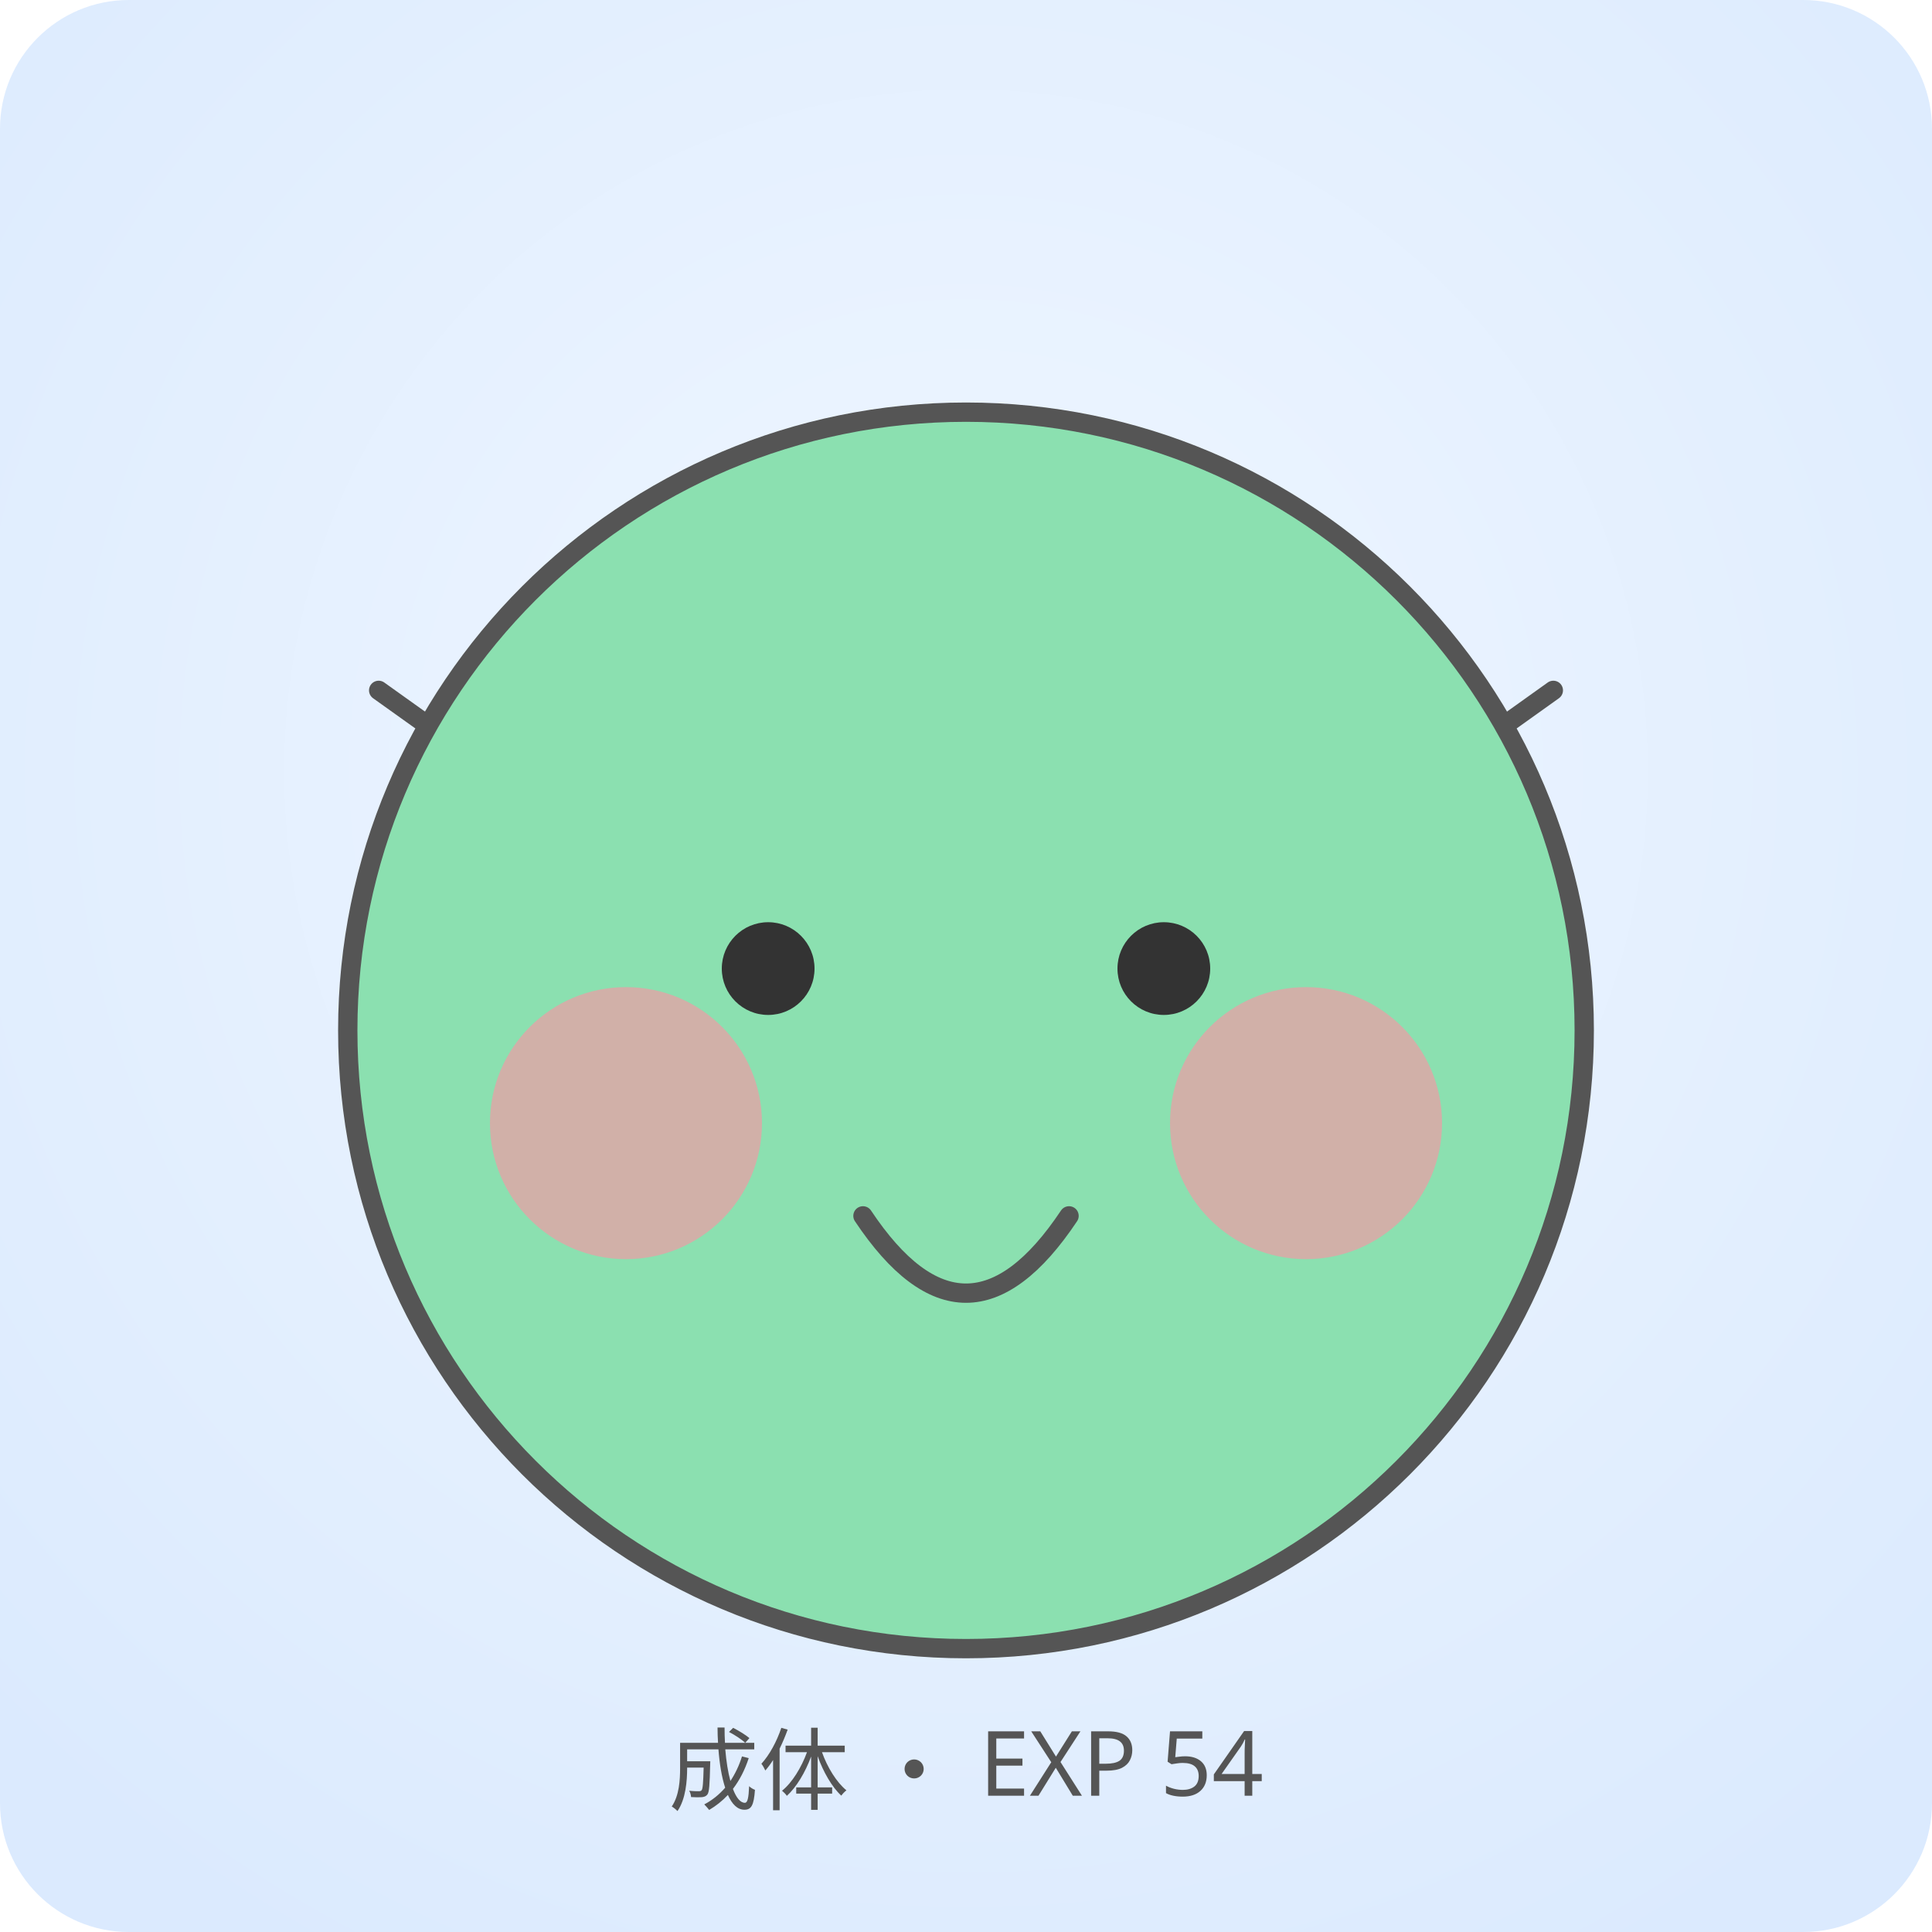
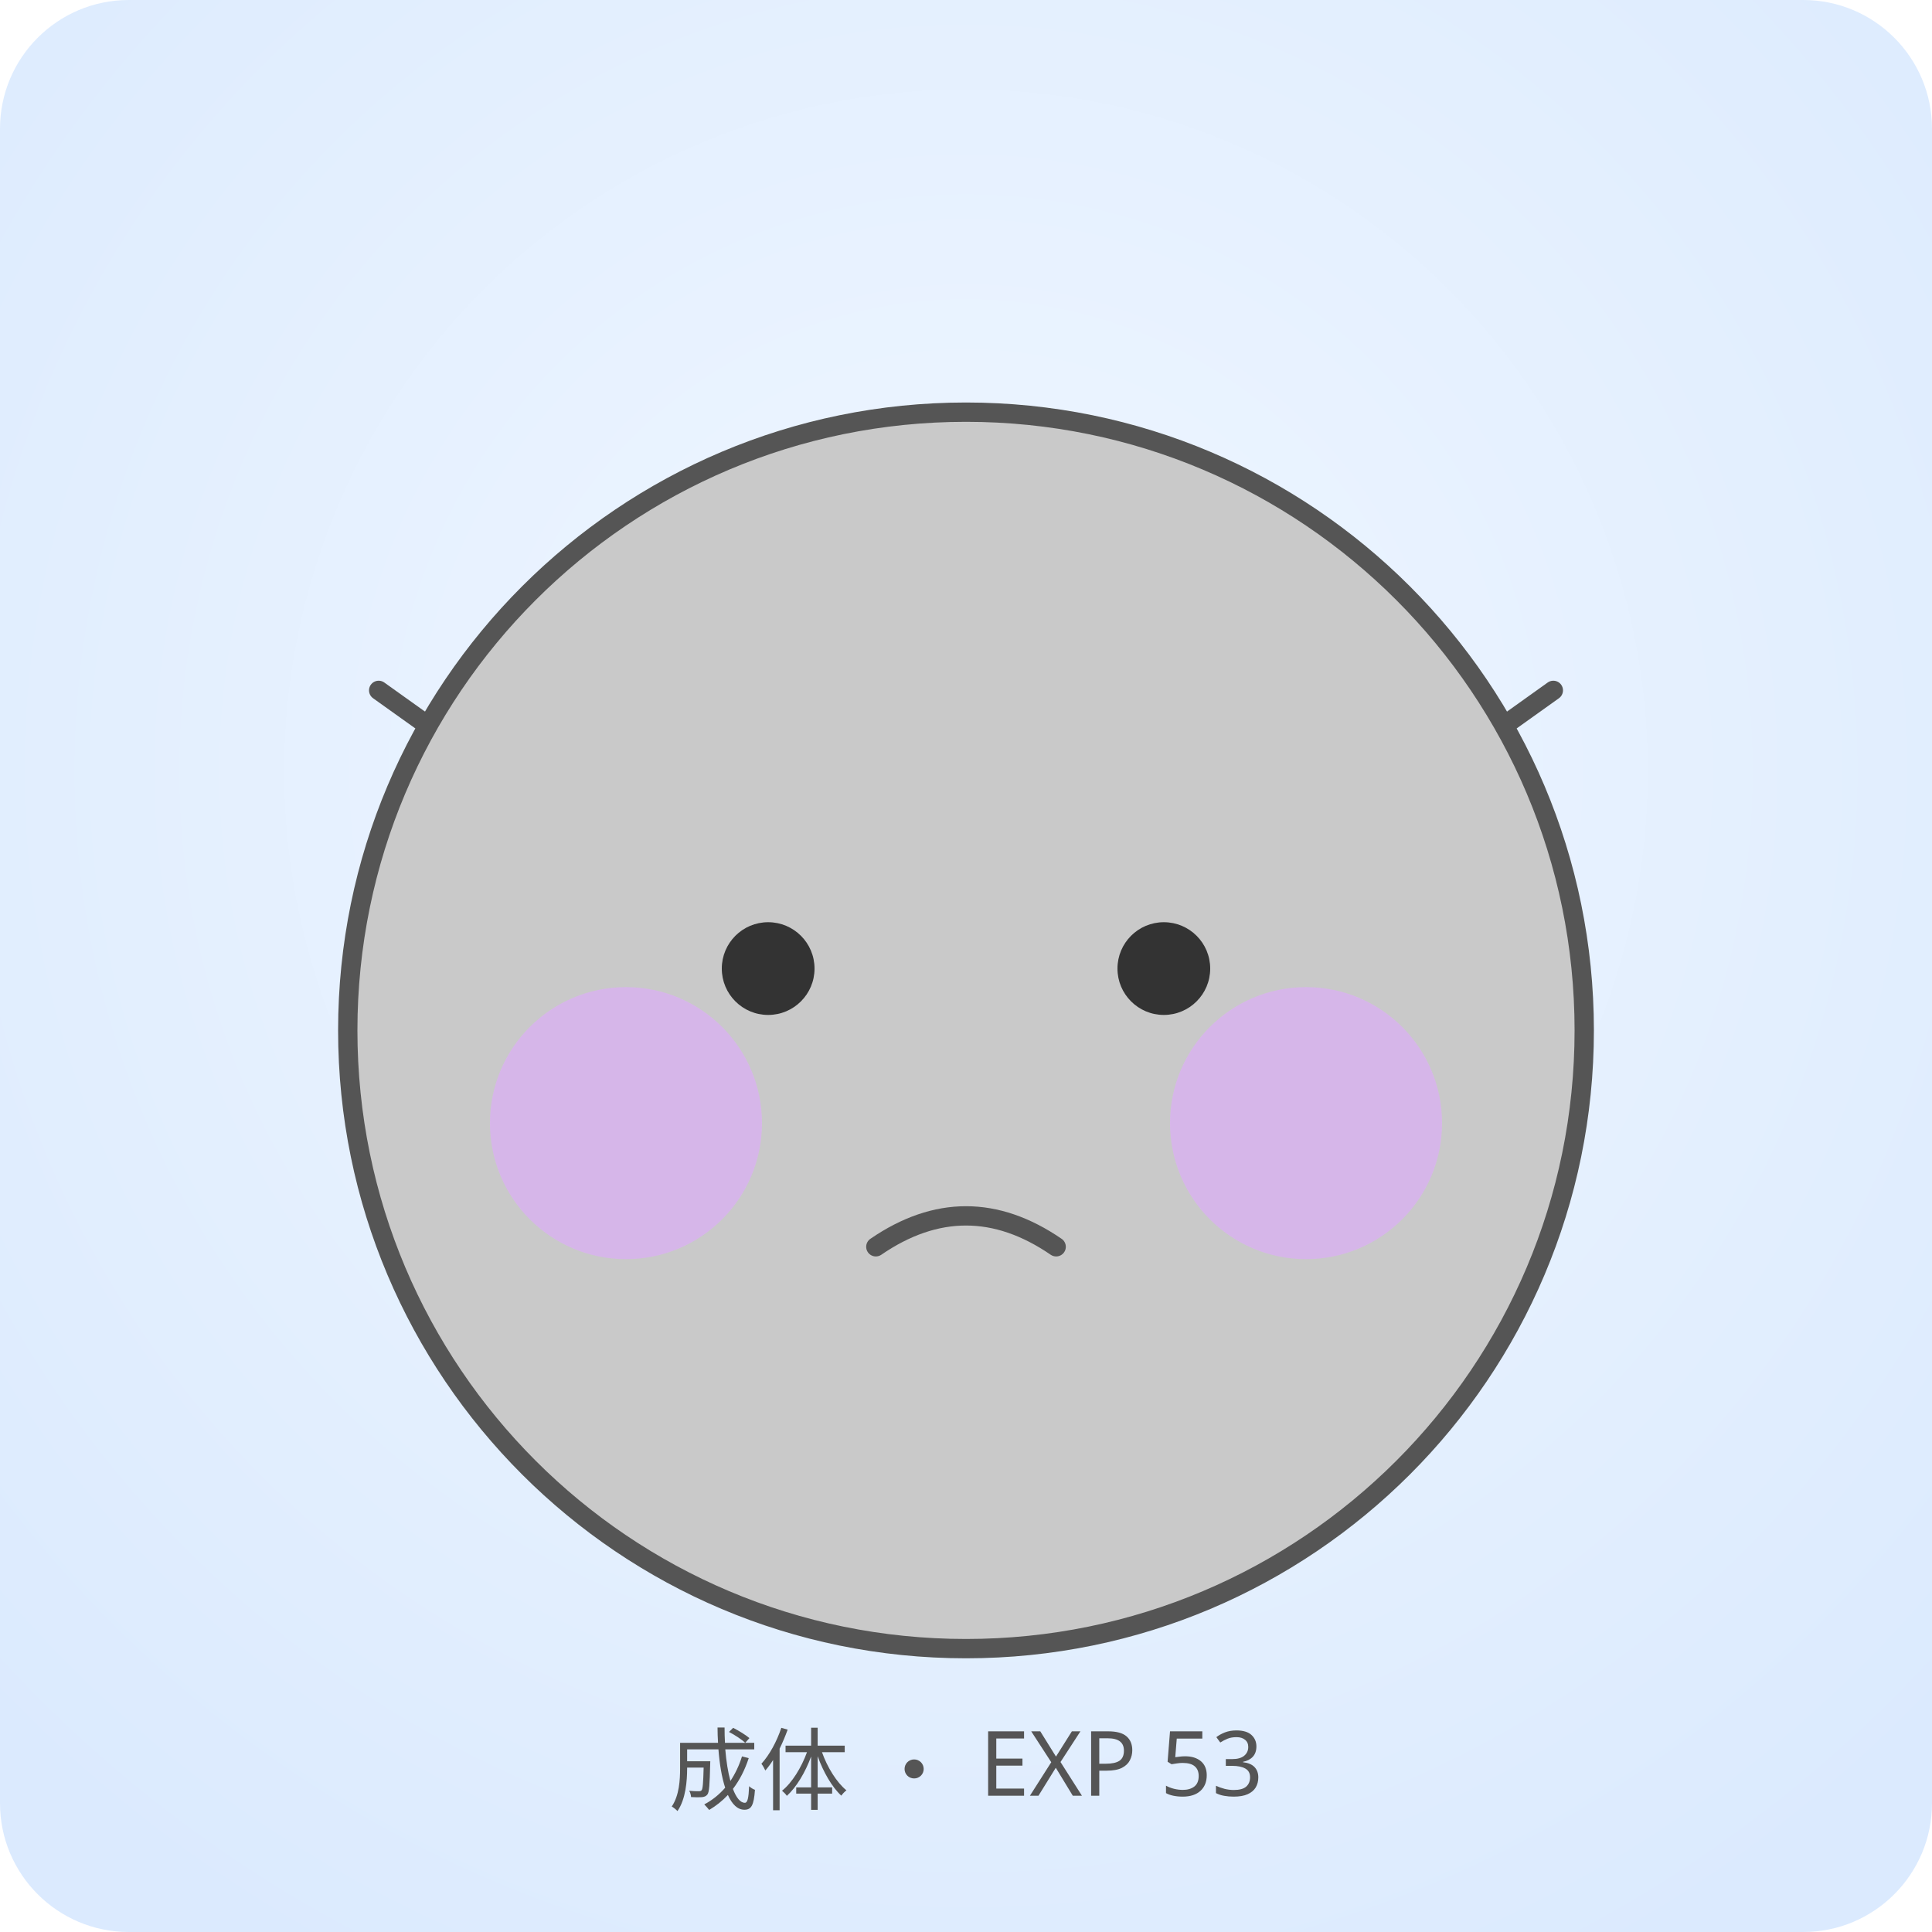
<svg xmlns="http://www.w3.org/2000/svg" viewBox="0 0 300 300" width="300" height="300">
  <defs>
    <radialGradient id="bg" cx="50%" cy="40%" r="70%">
      <stop offset="0%" stop-color="#f0f7ff" />
      <stop offset="100%" stop-color="#dbeafe" />
    </radialGradient>
  </defs>
  <rect width="300" height="300" rx="20" fill="url(#bg)" />
-   <circle cx="150" cy="73.6" r="8" fill="#8be0b0" stroke="#555" stroke-width="2" />
+   <circle cx="150" cy="73.6" r="8" fill="#c9c9c9" stroke="#555" stroke-width="2" />
  <path d="M 92.4 131.2 L 58.8 107.2" stroke="#555" stroke-width="3" stroke-linecap="round" />
  <path d="M 207.6 131.2 L 241.2 107.2" stroke="#555" stroke-width="3" stroke-linecap="round" />
-   <circle cx="150" cy="160" r="96" fill="#8be0b0" stroke="#555" stroke-width="3" />
-   <circle cx="97.2" cy="174.4" r="21.12" fill="#ff8fa3" opacity="0.6" />
-   <circle cx="202.8" cy="174.4" r="21.12" fill="#ff8fa3" opacity="0.6" />
+   <circle cx="150" cy="160" r="96" fill="#c9c9c9" stroke="#555" stroke-width="3" />
+   <circle cx="97.2" cy="174.4" r="21.12" fill="#e0aaff" opacity="0.6" />
+   <circle cx="202.8" cy="174.4" r="21.12" fill="#e0aaff" opacity="0.6" />
  <circle cx="119.28" cy="150.4" r="7.2" fill="#333" />
  <circle cx="180.72" cy="150.4" r="7.2" fill="#333" />
-   <path d="M 134 188.8 Q 150 212.8 166 188.8" stroke="#555" stroke-width="3" fill="none" stroke-linecap="round" />
-   <text x="150" y="280" text-anchor="middle" font-family="sans-serif" font-size="14" fill="#555">成体 ・ EXP 54</text>
+   <path d="M 136 193.6 Q 150 184.0 164 193.6" stroke="#555" stroke-width="3" fill="none" stroke-linecap="round" />
+   <text x="150" y="280" text-anchor="middle" font-family="sans-serif" font-size="14" fill="#555">成体 ・ EXP 53</text>
</svg>
